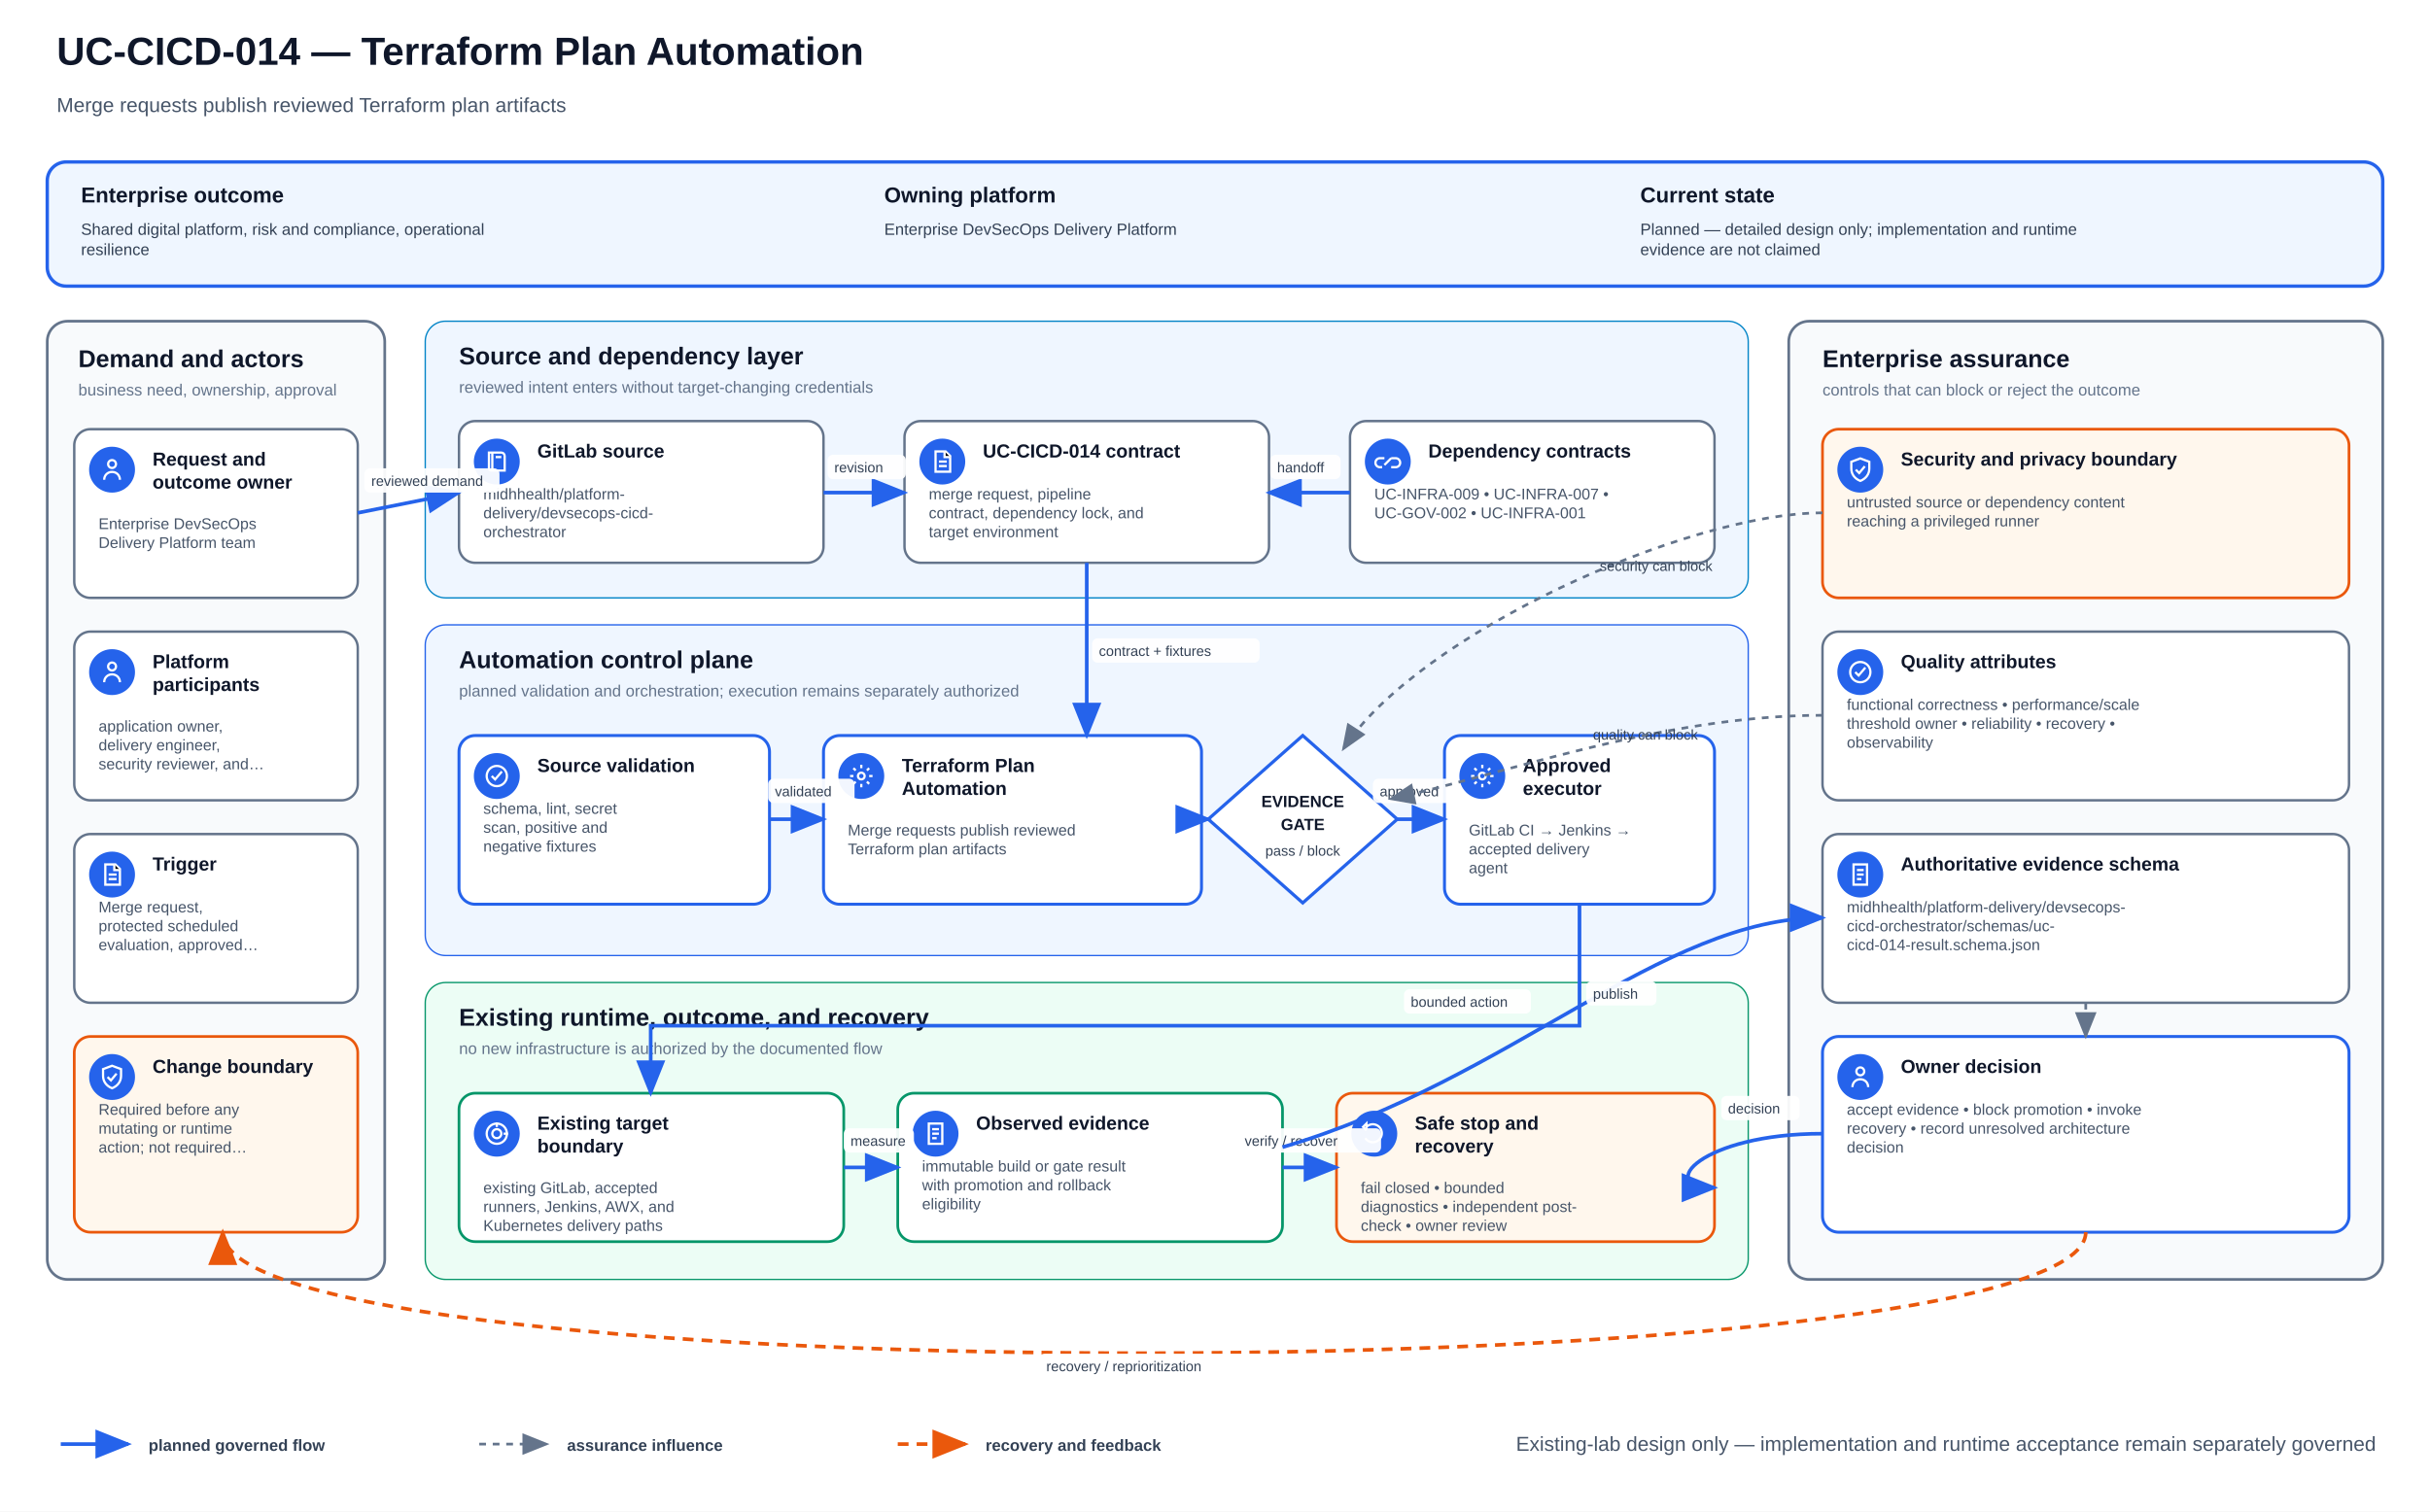
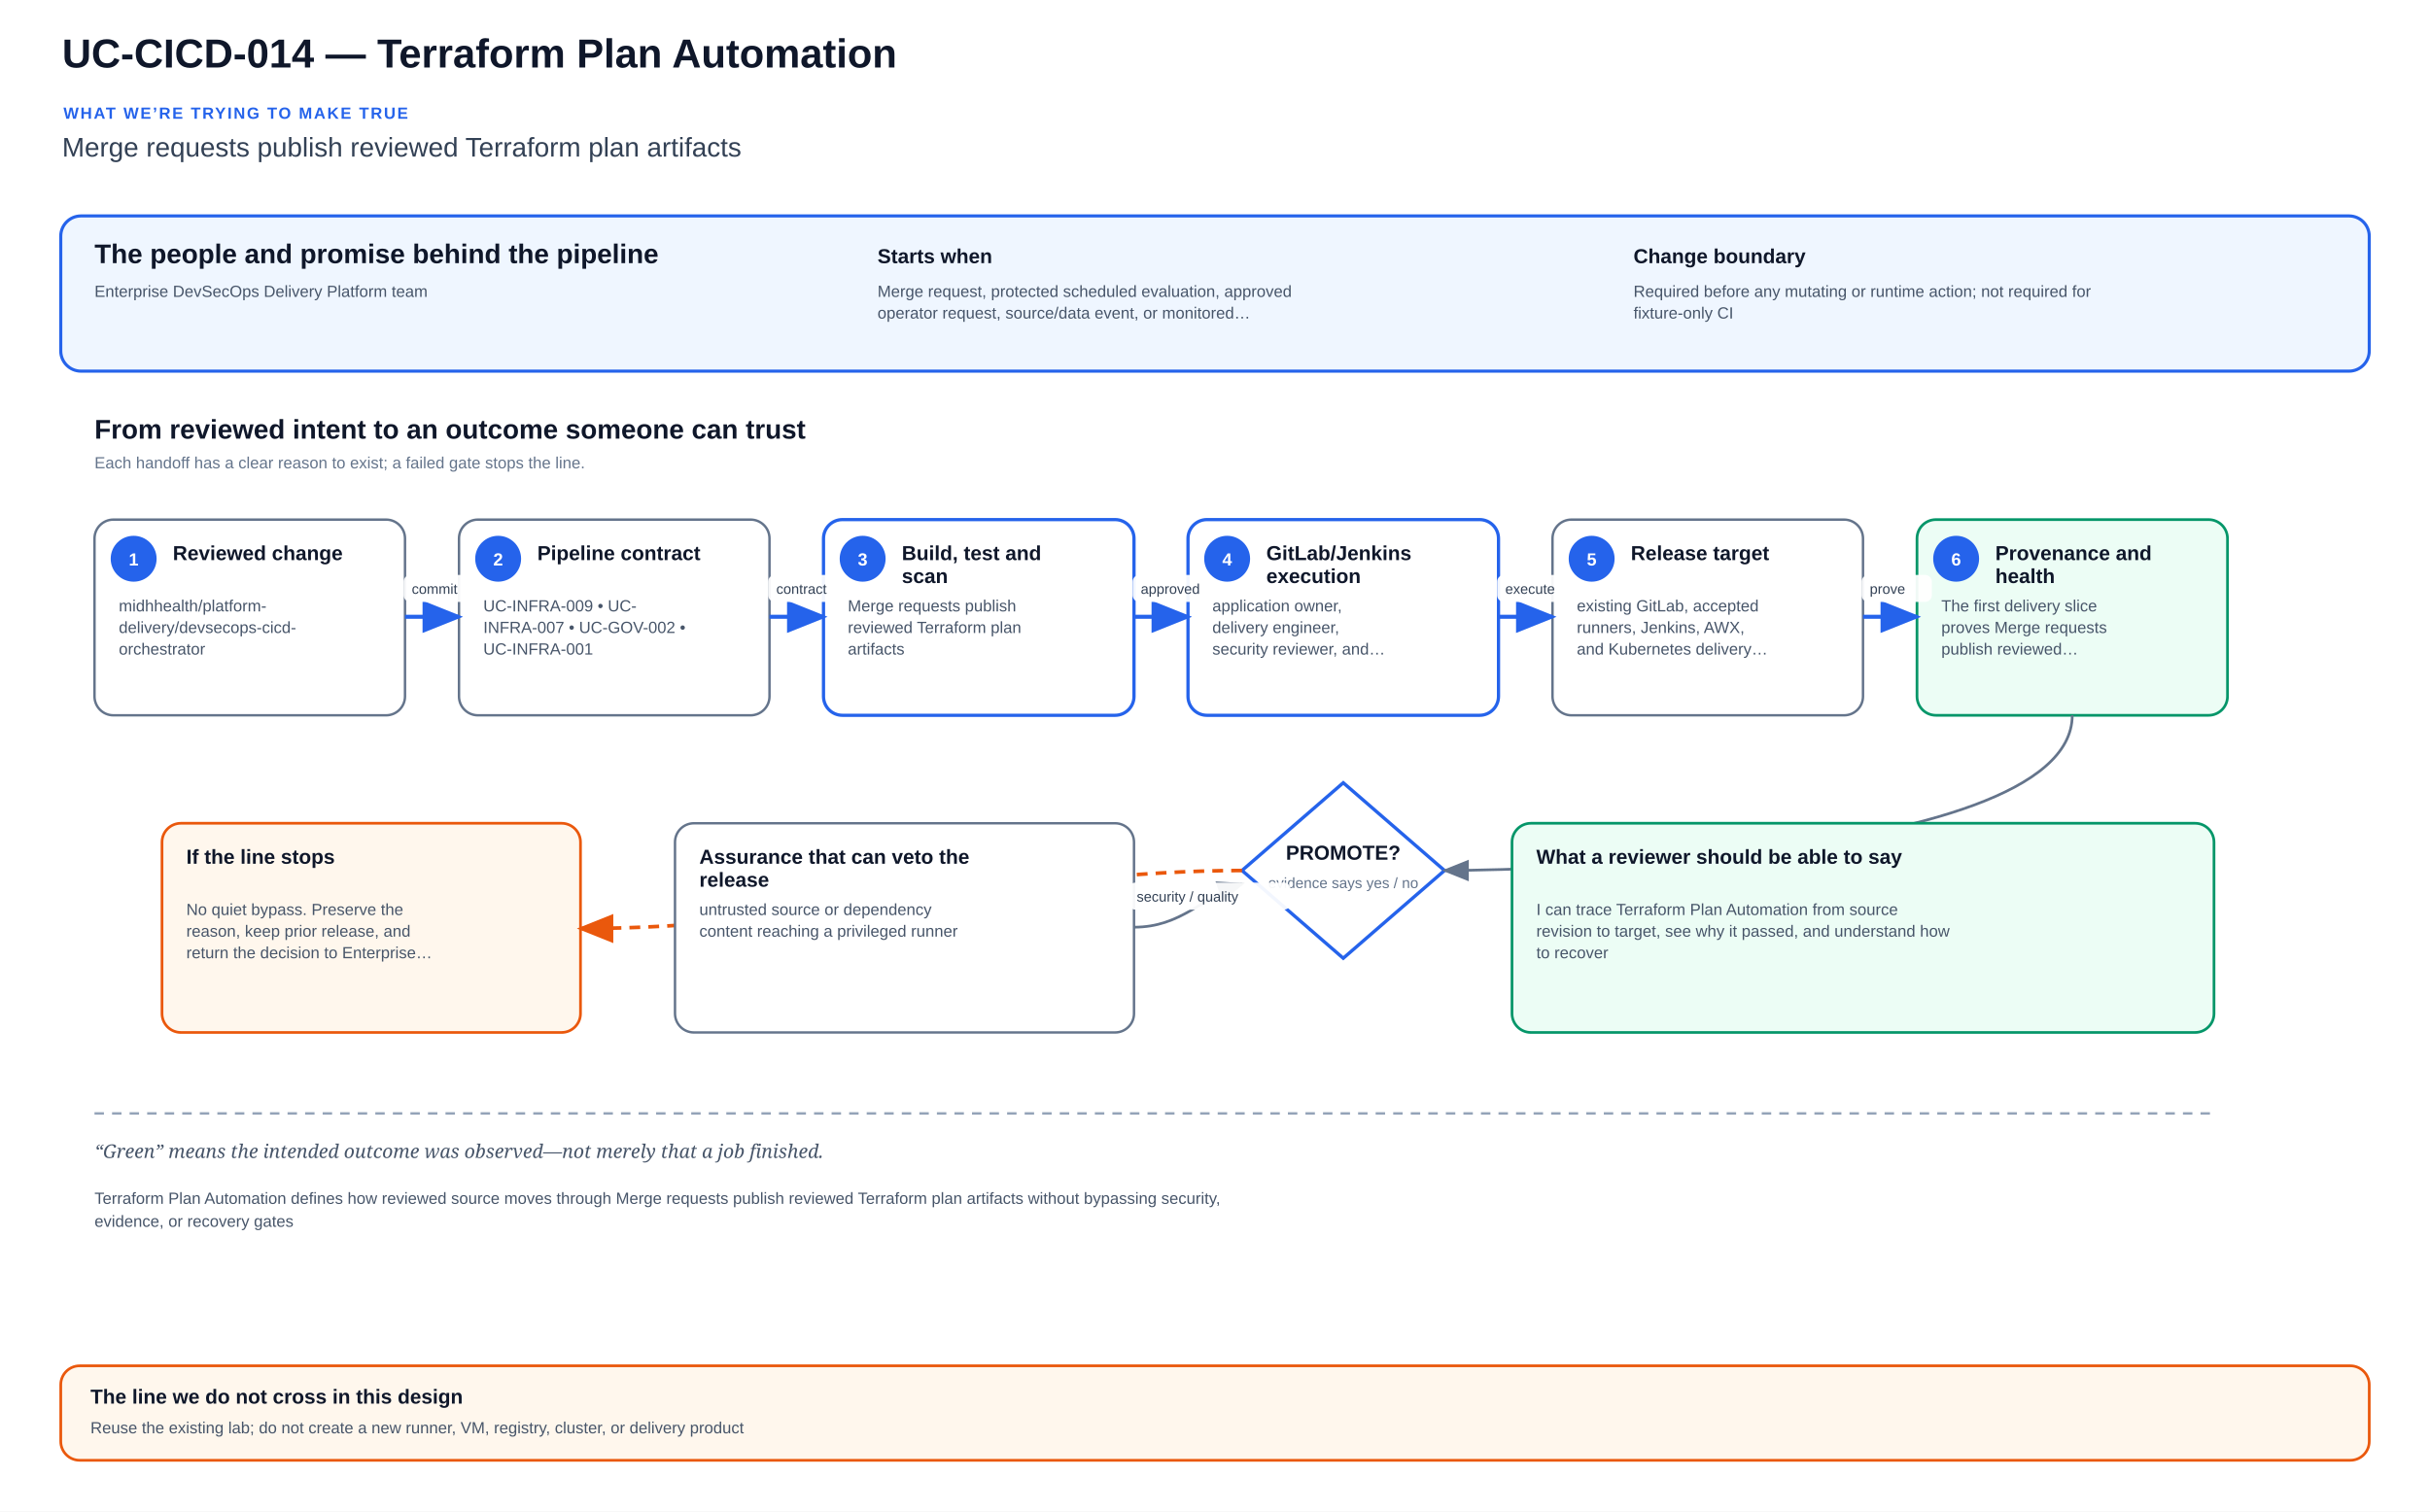
- <svg xmlns="http://www.w3.org/2000/svg" width="1800" height="1120" viewBox="0 0 1800 1120" role="img" aria-labelledby="title desc">
+ <svg xmlns="http://www.w3.org/2000/svg" width="1800" height="1120" viewBox="0 0 1800 1120" role="img" aria-labelledby="title desc" data-use-case="UC-CICD-014" data-archetype="delivery-pipeline">
  <defs>
    <style>
- .bg{fill:#fff}.context{fill:#eff6ff;stroke:#2563eb;stroke-width:2.5}.rail{fill:#f8fafc;stroke:#64748b;stroke-width:2}.layer{fill:#fff;stroke:#94a3b8;stroke-width:2}.sourceLayer{fill:#eff6ff;stroke:#0284c7}.controlLayer{fill:#eff6ff;stroke:#2563eb}.runtimeLayer{fill:#ecfdf5;stroke:#059669}.node{fill:#fff;stroke:#64748b;stroke-width:1.8}.controlNode{fill:#fff;stroke:#2563eb;stroke-width:2.2}.runtimeNode{fill:#fff;stroke:#059669;stroke-width:2}.riskNode{fill:#fff7ed;stroke:#ea580c;stroke-width:2}.iconBadge{fill:#2563eb}.mainTitle{font:700 29px Arial,sans-serif;fill:#0f172a}.subtitle{font:15px Arial,sans-serif;fill:#475569}.sectionTitle{font:700 18px Arial,sans-serif;fill:#0f172a}.sectionSub{font:12px Arial,sans-serif;fill:#64748b}.nodeTitle{font:700 14px Arial,sans-serif;fill:#0f172a}.nodeSub{font:11.5px Arial,sans-serif;fill:#475569}.contextTitle{font:700 16px Arial,sans-serif;fill:#0f172a}.contextText{font:12px Arial,sans-serif;fill:#334155}.edge{stroke:#2563eb;stroke-width:2.7;fill:none;marker-end:url(#arrow)}.dashed{stroke:#ea580c;stroke-dasharray:8 6;marker-end:url(#orangeArrow)}.assuranceEdge{stroke:#64748b;stroke-width:2;stroke-dasharray:5 5;fill:none;marker-end:url(#grayArrow)}.labelBg{fill:#fff;opacity:.94}.edgeLabel{font:10.5px Arial,sans-serif;fill:#334155}.decision{fill:#fff;stroke:#2563eb;stroke-width:2.4}.decisionText{font:700 12px Arial,sans-serif;fill:#0f172a}.legend{font:700 12px Arial,sans-serif;fill:#334155}
+ .bg{fill:#fff}.panel{fill:#f8fafc;stroke:#cbd5e1;stroke-width:2}.accentPanel{fill:#eff6ff;stroke:#2563eb;stroke-width:2.3}.card{fill:#fff;stroke:#64748b;stroke-width:1.8}.accentCard{fill:#fff;stroke:#2563eb;stroke-width:2.4}.goodCard{fill:#ecfdf5;stroke:#059669;stroke-width:2}.warnCard{fill:#fff7ed;stroke:#ea580c;stroke-width:2}.darkCard{fill:#0f172a;stroke:#0f172a;stroke-width:2}.mainTitle{font:700 30px Arial,sans-serif;fill:#0f172a}.kicker{font:700 12px Arial,sans-serif;fill:#2563eb;letter-spacing:1.2px}.quote{font:20px Arial,sans-serif;fill:#334155}.section{font:700 20px Arial,sans-serif;fill:#0f172a}.sectionSub{font:12px Arial,sans-serif;fill:#64748b}.cardTitle{font:700 15px Arial,sans-serif;fill:#0f172a}.body{font:12px Arial,sans-serif;fill:#475569}.inverseTitle{font:700 15px Arial,sans-serif;fill:#fff}.inverseBody{font:12px Arial,sans-serif;fill:#e2e8f0}.badge{fill:#2563eb}.badgeText{font:700 13px Arial,sans-serif;fill:#fff}.arrow{stroke:#2563eb;stroke-width:3;fill:none;marker-end:url(#arrow)}.thinArrow{stroke:#64748b;stroke-width:2;fill:none;marker-end:url(#grayArrow)}.feedback{stroke:#ea580c;stroke-width:2.7;stroke-dasharray:8 6;fill:none;marker-end:url(#orangeArrow)}.label{fill:#fff;opacity:.94}.edgeText{font:10.5px Arial,sans-serif;fill:#334155}.lane{fill:none;stroke:#94a3b8;stroke-width:1.8;stroke-dasharray:7 6}.decision{fill:#fff;stroke:#2563eb;stroke-width:2.5}.small{font:11px Arial,sans-serif;fill:#64748b}.note{font:italic 14px Georgia,serif;fill:#475569}.hub{fill:#2563eb;stroke:#2563eb;stroke-width:2}.hubTitle{font:700 18px Arial,sans-serif;fill:#fff}.hubBody{font:12px Arial,sans-serif;fill:#fff}.zone{fill:#eff6ff;stroke:#2563eb;stroke-width:2}.nodeCircle{fill:#fff;stroke:#2563eb;stroke-width:2.3}.nodeTitle{font:700 13px Arial,sans-serif;fill:#0f172a}.nodeBody{font:11px Arial,sans-serif;fill:#475569}
</style>
    <marker id="arrow" markerWidth="11" markerHeight="11" refX="9" refY="4" orient="auto">
-       <path d="M0,0 L0,8 L10,4 z" fill="#2563eb" />
+       <path d="M0 0L0 8L10 4z" fill="#2563eb" />
+     </marker>
+     <marker id="grayArrow" markerWidth="11" markerHeight="11" refX="9" refY="4" orient="auto">
+       <path d="M0 0L0 8L10 4z" fill="#64748b" />
    </marker>
    <marker id="orangeArrow" markerWidth="11" markerHeight="11" refX="9" refY="4" orient="auto">
-       <path d="M0,0 L0,8 L10,4 z" fill="#ea580c" />
+       <path d="M0 0L0 8L10 4z" fill="#ea580c" />
    </marker>
-     <marker id="grayArrow" markerWidth="11" markerHeight="11" refX="9" refY="4" orient="auto">
-       <path d="M0,0 L0,8 L10,4 z" fill="#64748b" />
-     </marker>
-     <symbol id="icon-person" viewBox="0 0 24 24">
-       <circle cx="12" cy="7" r="3.5" fill="none" stroke="#fff" stroke-width="2" />
-       <path d="M5 21c0-4 3-7 7-7s7 3 7 7" fill="none" stroke="#fff" stroke-width="2" />
-     </symbol>
-     <symbol id="icon-repo" viewBox="0 0 24 24">
-       <path d="M5 4h11a3 3 0 013 3v13H7a2 2 0 01-2-2V4z" fill="none" stroke="#fff" stroke-width="2" />
-       <path d="M8 4v16M11 8h5" stroke="#fff" stroke-width="2" />
-     </symbol>
-     <symbol id="icon-contract" viewBox="0 0 24 24">
-       <path d="M6 3h9l4 4v14H6z" fill="none" stroke="#fff" stroke-width="2" />
-       <path d="M14 3v5h5M9 12h7M9 16h7" stroke="#fff" stroke-width="2" />
-     </symbol>
-     <symbol id="icon-link" viewBox="0 0 24 24">
-       <path d="M9 15l6-6M7 17H5a4 4 0 010-8h4M15 9h4a4 4 0 010 8h-4" fill="none" stroke="#fff" stroke-width="2" />
-     </symbol>
-     <symbol id="icon-check" viewBox="0 0 24 24">
-       <circle cx="12" cy="12" r="9" fill="none" stroke="#fff" stroke-width="2" />
-       <path d="M7.5 12l3 3 6-7" fill="none" stroke="#fff" stroke-width="2" />
-     </symbol>
-     <symbol id="icon-gear" viewBox="0 0 24 24">
-       <circle cx="12" cy="12" r="3" fill="none" stroke="#fff" stroke-width="2" />
-       <path d="M12 2v3M12 19v3M2 12h3M19 12h3M5 5l2 2M17 17l2 2M19 5l-2 2M7 17l-2 2" stroke="#fff" stroke-width="2" />
-     </symbol>
-     <symbol id="icon-target" viewBox="0 0 24 24">
-       <circle cx="12" cy="12" r="9" fill="none" stroke="#fff" stroke-width="2" />
-       <circle cx="12" cy="12" r="4" fill="none" stroke="#fff" stroke-width="2" />
-       <path d="M12 2v4M22 12h-4" stroke="#fff" stroke-width="2" />
-     </symbol>
-     <symbol id="icon-evidence" viewBox="0 0 24 24">
-       <path d="M6 3h12v18H6z" fill="none" stroke="#fff" stroke-width="2" />
-       <path d="M9 8h6M9 12h6M9 16h4" stroke="#fff" stroke-width="2" />
-     </symbol>
-     <symbol id="icon-shield" viewBox="0 0 24 24">
-       <path d="M12 2l8 3v6c0 5-3 9-8 11-5-2-8-6-8-11V5z" fill="none" stroke="#fff" stroke-width="2" />
-       <path d="M8 12l3 3 5-6" fill="none" stroke="#fff" stroke-width="2" />
-     </symbol>
-     <symbol id="icon-recovery" viewBox="0 0 24 24">
-       <path d="M5 8V3l-3 3 3 3M5 6a8 8 0 11-1 10" fill="none" stroke="#fff" stroke-width="2" />
-     </symbol>
  </defs>
  <rect class="bg" width="1800" height="1120" />
-   <text class="mainTitle" x="42" y="48">
-     <tspan x="42" dy="0">UC-CICD-014 — Terraform Plan Automation</tspan>
+   <text class="mainTitle" x="46" y="50">
+     <tspan x="46" dy="0">UC-CICD-014 — Terraform Plan Automation</tspan>
  </text>
-   <text class="subtitle" x="42" y="83" text-anchor="start">
-     <tspan x="42" dy="0">Merge requests publish reviewed Terraform plan artifacts</tspan>
+   <text class="kicker" x="47" y="88">WHAT WE’RE TRYING TO MAKE TRUE</text>
+   <text class="quote" x="46" y="116" text-anchor="start">
+     <tspan x="46" dy="0">Merge requests publish reviewed Terraform plan artifacts</tspan>
  </text>
-   <rect class="context" x="35" y="120" width="1730" height="92" rx="14" />
-   <text class="contextTitle" x="60" y="150">Enterprise outcome</text>
-   <text class="contextText" x="60" y="174" text-anchor="start">
-     <tspan x="60" dy="0">Shared digital platform, risk and compliance, operational</tspan>
-     <tspan x="60" dy="15">resilience</tspan>
+   <rect class="accentPanel" x="45" y="160" width="1710" height="115" rx="15" />
+   <text class="section" x="70" y="195">The people and promise behind the pipeline</text>
+   <text class="body" x="70" y="220" text-anchor="start">
+     <tspan x="70" dy="0">Enterprise DevSecOps Delivery Platform team</tspan>
  </text>
-   <text class="contextTitle" x="655" y="150">Owning platform</text>
-   <text class="contextText" x="655" y="174" text-anchor="start">
-     <tspan x="655" dy="0">Enterprise DevSecOps Delivery Platform</tspan>
+   <text class="cardTitle" x="650" y="195" text-anchor="start">
+     <tspan x="650" dy="0">Starts when</tspan>
  </text>
-   <text class="contextTitle" x="1215" y="150">Current state</text>
-   <text class="contextText" x="1215" y="174" text-anchor="start">
-     <tspan x="1215" dy="0">Planned — detailed design only; implementation and runtime</tspan>
-     <tspan x="1215" dy="15">evidence are not claimed</tspan>
+   <text class="body" x="650" y="220" text-anchor="start">
+     <tspan x="650" dy="0">Merge request, protected scheduled evaluation, approved</tspan>
+     <tspan x="650" dy="16">operator request, source/data event, or monitored…</tspan>
  </text>
-   <rect class="rail" x="35" y="238" width="250" height="710" rx="15" />
-   <text class="sectionTitle" x="58" y="272">Demand and actors</text>
-   <text class="sectionSub" x="58" y="293">business need, ownership, approval</text>
-   <rect class="node" x="55" y="318" width="210" height="125" rx="12" />
-   <circle class="iconBadge" cx="83" cy="348" r="17" />
-   <use href="#icon-person" x="73" y="338" width="20" height="20" />
-   <text class="nodeTitle" x="113" y="345">
-     <tspan x="113" dy="0">Request and</tspan>
-     <tspan x="113" dy="17">outcome owner</tspan>
+   <text class="cardTitle" x="1210" y="195" text-anchor="start">
+     <tspan x="1210" dy="0">Change boundary</tspan>
  </text>
-   <text class="nodeSub" x="73" y="392" text-anchor="start">
-     <tspan x="73" dy="0">Enterprise DevSecOps</tspan>
-     <tspan x="73" dy="14">Delivery Platform team</tspan>
+   <text class="body" x="1210" y="220" text-anchor="start">
+     <tspan x="1210" dy="0">Required before any mutating or runtime action; not required for</tspan>
+     <tspan x="1210" dy="16">fixture-only CI</tspan>
  </text>
-   <rect class="node" x="55" y="468" width="210" height="125" rx="12" />
-   <circle class="iconBadge" cx="83" cy="498" r="17" />
-   <use href="#icon-person" x="73" y="488" width="20" height="20" />
-   <text class="nodeTitle" x="113" y="495">
-     <tspan x="113" dy="0">Platform</tspan>
-     <tspan x="113" dy="17">participants</tspan>
+   <text class="section" x="70" y="325">From reviewed intent to an outcome someone can trust</text>
+   <text class="sectionSub" x="70" y="347">Each handoff has a clear reason to exist; a failed gate stops the line.</text>
+   <rect class="card" x="70" y="385" width="230" height="145" rx="14" />
+   <circle class="badge" cx="99" cy="414" r="17" />
+   <text class="badgeText" x="99" y="419" text-anchor="middle">1</text>
+   <text class="cardTitle" x="128" y="415" text-anchor="start">
+     <tspan x="128" dy="0">Reviewed change</tspan>
  </text>
-   <text class="nodeSub" x="73" y="542" text-anchor="start">
-     <tspan x="73" dy="0">application owner,</tspan>
-     <tspan x="73" dy="14">delivery engineer,</tspan>
-     <tspan x="73" dy="14">security reviewer, and…</tspan>
+   <text class="body" x="88" y="453" text-anchor="start">
+     <tspan x="88" dy="0">midhhealth/platform-</tspan>
+     <tspan x="88" dy="16">delivery/devsecops-cicd-</tspan>
+     <tspan x="88" dy="16">orchestrator</tspan>
  </text>
-   <rect class="node" x="55" y="618" width="210" height="125" rx="12" />
-   <circle class="iconBadge" cx="83" cy="648" r="17" />
-   <use href="#icon-contract" x="73" y="638" width="20" height="20" />
-   <text class="nodeTitle" x="113" y="645">
-     <tspan x="113" dy="0">Trigger</tspan>
+   <rect class="card" x="340" y="385" width="230" height="145" rx="14" />
+   <circle class="badge" cx="369" cy="414" r="17" />
+   <text class="badgeText" x="369" y="419" text-anchor="middle">2</text>
+   <text class="cardTitle" x="398" y="415" text-anchor="start">
+     <tspan x="398" dy="0">Pipeline contract</tspan>
  </text>
-   <text class="nodeSub" x="73" y="676" text-anchor="start">
-     <tspan x="73" dy="0">Merge request,</tspan>
-     <tspan x="73" dy="14">protected scheduled</tspan>
-     <tspan x="73" dy="14">evaluation, approved…</tspan>
+   <text class="body" x="358" y="453" text-anchor="start">
+     <tspan x="358" dy="0">UC-INFRA-009 • UC-</tspan>
+     <tspan x="358" dy="16">INFRA-007 • UC-GOV-002 •</tspan>
+     <tspan x="358" dy="16">UC-INFRA-001</tspan>
  </text>
-   <rect class="riskNode" x="55" y="768" width="210" height="145" rx="12" />
-   <circle class="iconBadge" cx="83" cy="798" r="17" />
-   <use href="#icon-shield" x="73" y="788" width="20" height="20" />
-   <text class="nodeTitle" x="113" y="795">
-     <tspan x="113" dy="0">Change boundary</tspan>
+   <rect class="accentCard" x="610" y="385" width="230" height="145" rx="14" />
+   <circle class="badge" cx="639" cy="414" r="17" />
+   <text class="badgeText" x="639" y="419" text-anchor="middle">3</text>
+   <text class="cardTitle" x="668" y="415" text-anchor="start">
+     <tspan x="668" dy="0">Build, test and</tspan>
+     <tspan x="668" dy="17">scan</tspan>
  </text>
-   <text class="nodeSub" x="73" y="826" text-anchor="start">
-     <tspan x="73" dy="0">Required before any</tspan>
-     <tspan x="73" dy="14">mutating or runtime</tspan>
-     <tspan x="73" dy="14">action; not required…</tspan>
+   <text class="body" x="628" y="453" text-anchor="start">
+     <tspan x="628" dy="0">Merge requests publish</tspan>
+     <tspan x="628" dy="16">reviewed Terraform plan</tspan>
+     <tspan x="628" dy="16">artifacts</tspan>
  </text>
-   <rect class="sourceLayer" x="315" y="238" width="980" height="205" rx="15" />
-   <text class="sectionTitle" x="340" y="270">Source and dependency layer</text>
-   <text class="sectionSub" x="340" y="291">reviewed intent enters without target-changing credentials</text>
-   <rect class="node" x="340" y="312" width="270" height="105" rx="12" />
-   <circle class="iconBadge" cx="368" cy="342" r="17" />
-   <use href="#icon-repo" x="358" y="332" width="20" height="20" />
-   <text class="nodeTitle" x="398" y="339">
-     <tspan x="398" dy="0">GitLab source</tspan>
+   <rect class="accentCard" x="880" y="385" width="230" height="145" rx="14" />
+   <circle class="badge" cx="909" cy="414" r="17" />
+   <text class="badgeText" x="909" y="419" text-anchor="middle">4</text>
+   <text class="cardTitle" x="938" y="415" text-anchor="start">
+     <tspan x="938" dy="0">GitLab/Jenkins</tspan>
+     <tspan x="938" dy="17">execution</tspan>
  </text>
-   <text class="nodeSub" x="358" y="370" text-anchor="start">
-     <tspan x="358" dy="0">midhhealth/platform-</tspan>
-     <tspan x="358" dy="14">delivery/devsecops-cicd-</tspan>
-     <tspan x="358" dy="14">orchestrator</tspan>
+   <text class="body" x="898" y="453" text-anchor="start">
+     <tspan x="898" dy="0">application owner,</tspan>
+     <tspan x="898" dy="16">delivery engineer,</tspan>
+     <tspan x="898" dy="16">security reviewer, and…</tspan>
  </text>
-   <rect class="node" x="670" y="312" width="270" height="105" rx="12" />
-   <circle class="iconBadge" cx="698" cy="342" r="17" />
-   <use href="#icon-contract" x="688" y="332" width="20" height="20" />
-   <text class="nodeTitle" x="728" y="339">
-     <tspan x="728" dy="0">UC-CICD-014 contract</tspan>
+   <rect class="card" x="1150" y="385" width="230" height="145" rx="14" />
+   <circle class="badge" cx="1179" cy="414" r="17" />
+   <text class="badgeText" x="1179" y="419" text-anchor="middle">5</text>
+   <text class="cardTitle" x="1208" y="415" text-anchor="start">
+     <tspan x="1208" dy="0">Release target</tspan>
  </text>
-   <text class="nodeSub" x="688" y="370" text-anchor="start">
-     <tspan x="688" dy="0">merge request, pipeline</tspan>
-     <tspan x="688" dy="14">contract, dependency lock, and</tspan>
-     <tspan x="688" dy="14">target environment</tspan>
+   <text class="body" x="1168" y="453" text-anchor="start">
+     <tspan x="1168" dy="0">existing GitLab, accepted</tspan>
+     <tspan x="1168" dy="16">runners, Jenkins, AWX,</tspan>
+     <tspan x="1168" dy="16">and Kubernetes delivery…</tspan>
  </text>
-   <rect class="node" x="1000" y="312" width="270" height="105" rx="12" />
-   <circle class="iconBadge" cx="1028" cy="342" r="17" />
-   <use href="#icon-link" x="1018" y="332" width="20" height="20" />
-   <text class="nodeTitle" x="1058" y="339">
-     <tspan x="1058" dy="0">Dependency contracts</tspan>
+   <rect class="goodCard" x="1420" y="385" width="230" height="145" rx="14" />
+   <circle class="badge" cx="1449" cy="414" r="17" />
+   <text class="badgeText" x="1449" y="419" text-anchor="middle">6</text>
+   <text class="cardTitle" x="1478" y="415" text-anchor="start">
+     <tspan x="1478" dy="0">Provenance and</tspan>
+     <tspan x="1478" dy="17">health</tspan>
  </text>
-   <text class="nodeSub" x="1018" y="370" text-anchor="start">
-     <tspan x="1018" dy="0">UC-INFRA-009 • UC-INFRA-007 •</tspan>
-     <tspan x="1018" dy="14">UC-GOV-002 • UC-INFRA-001</tspan>
+   <text class="body" x="1438" y="453" text-anchor="start">
+     <tspan x="1438" dy="0">The first delivery slice</tspan>
+     <tspan x="1438" dy="16">proves Merge requests</tspan>
+     <tspan x="1438" dy="16">publish reviewed…</tspan>
  </text>
-   <rect class="controlLayer" x="315" y="463" width="980" height="245" rx="15" />
-   <text class="sectionTitle" x="340" y="495">Automation control plane</text>
-   <text class="sectionSub" x="340" y="516">planned validation and orchestration; execution remains separately authorized</text>
-   <rect class="controlNode" x="340" y="545" width="230" height="125" rx="12" />
-   <circle class="iconBadge" cx="368" cy="575" r="17" />
-   <use href="#icon-check" x="358" y="565" width="20" height="20" />
-   <text class="nodeTitle" x="398" y="572">
-     <tspan x="398" dy="0">Source validation</tspan>
+   <path class="arrow" d="M300 457 L340 457" />
+   <rect class="label" x="299" y="426" width="52" height="20" rx="5" />
+   <text class="edgeText" x="305" y="440">commit</text>
+   <path class="arrow" d="M570 457 L610 457" />
+   <rect class="label" x="569" y="426" width="60" height="20" rx="5" />
+   <text class="edgeText" x="575" y="440">contract</text>
+   <path class="arrow" d="M840 457 L880 457" />
+   <rect class="label" x="839" y="426" width="60" height="20" rx="5" />
+   <text class="edgeText" x="845" y="440">approved</text>
+   <path class="arrow" d="M1110 457 L1150 457" />
+   <rect class="label" x="1109" y="426" width="54" height="20" rx="5" />
+   <text class="edgeText" x="1115" y="440">execute</text>
+   <path class="arrow" d="M1380 457 L1420 457" />
+   <rect class="label" x="1379" y="426" width="52" height="20" rx="5" />
+   <text class="edgeText" x="1385" y="440">prove</text>
+   <polygon class="decision" points="995,580 1070,645 995,710 920,645" />
+   <text class="cardTitle" x="995" y="637" text-anchor="middle">PROMOTE?</text>
+   <text class="small" x="995" y="658" text-anchor="middle">evidence says yes / no</text>
+   <path class="thinArrow" d="M1535 530 C1535 645 1070 645 1070 645" />
+   <rect class="label" x="1374" y="614" width="60" height="20" rx="5" />
+   <text class="edgeText" x="1380" y="628">evidence</text>
+   <rect class="warnCard" x="120" y="610" width="310" height="155" rx="14" />
+   <text class="cardTitle" x="138" y="640" text-anchor="start">
+     <tspan x="138" dy="0">If the line stops</tspan>
  </text>
-   <text class="nodeSub" x="358" y="603" text-anchor="start">
-     <tspan x="358" dy="0">schema, lint, secret</tspan>
-     <tspan x="358" dy="14">scan, positive and</tspan>
-     <tspan x="358" dy="14">negative fixtures</tspan>
+   <text class="body" x="138" y="678" text-anchor="start">
+     <tspan x="138" dy="0">No quiet bypass. Preserve the</tspan>
+     <tspan x="138" dy="16">reason, keep prior release, and</tspan>
+     <tspan x="138" dy="16">return the decision to Enterprise…</tspan>
  </text>
-   <rect class="controlNode" x="610" y="545" width="280" height="125" rx="12" />
-   <circle class="iconBadge" cx="638" cy="575" r="17" />
-   <use href="#icon-gear" x="628" y="565" width="20" height="20" />
-   <text class="nodeTitle" x="668" y="572">
-     <tspan x="668" dy="0">Terraform Plan</tspan>
-     <tspan x="668" dy="17">Automation</tspan>
+   <path class="feedback" d="M920 645 C760 645 600 688 430 688" />
+   <rect class="label" x="729" y="656" width="52" height="20" rx="5" />
+   <text class="edgeText" x="735" y="670">block</text>
+   <rect class="card" x="500" y="610" width="340" height="155" rx="14" />
+   <text class="cardTitle" x="518" y="640" text-anchor="start">
+     <tspan x="518" dy="0">Assurance that can veto the</tspan>
+     <tspan x="518" dy="17">release</tspan>
  </text>
-   <text class="nodeSub" x="628" y="619" text-anchor="start">
-     <tspan x="628" dy="0">Merge requests publish reviewed</tspan>
-     <tspan x="628" dy="14">Terraform plan artifacts</tspan>
+   <text class="body" x="518" y="678" text-anchor="start">
+     <tspan x="518" dy="0">untrusted source or dependency</tspan>
+     <tspan x="518" dy="16">content reaching a privileged runner</tspan>
  </text>
-   <polygon class="decision" points="965,545 1035,607 965,669 895,607" />
-   <text class="decisionText" x="965" y="598" text-anchor="middle">EVIDENCE</text>
-   <text class="decisionText" x="965" y="615" text-anchor="middle">GATE</text>
-   <text class="edgeLabel" x="965" y="634" text-anchor="middle">pass / block</text>
-   <rect class="controlNode" x="1070" y="545" width="200" height="125" rx="12" />
-   <circle class="iconBadge" cx="1098" cy="575" r="17" />
-   <use href="#icon-gear" x="1088" y="565" width="20" height="20" />
-   <text class="nodeTitle" x="1128" y="572">
-     <tspan x="1128" dy="0">Approved</tspan>
-     <tspan x="1128" dy="17">executor</tspan>
+   <path class="thinArrow" d="M840 687 C875 687 890 665 920 655" />
+   <rect class="label" x="836" y="654" width="120" height="20" rx="5" />
+   <text class="edgeText" x="842" y="668">security / quality</text>
+   <rect class="goodCard" x="1120" y="610" width="520" height="155" rx="14" />
+   <text class="cardTitle" x="1138" y="640" text-anchor="start">
+     <tspan x="1138" dy="0">What a reviewer should be able to say</tspan>
  </text>
-   <text class="nodeSub" x="1088" y="619" text-anchor="start">
-     <tspan x="1088" dy="0">GitLab CI → Jenkins →</tspan>
-     <tspan x="1088" dy="14">accepted delivery</tspan>
-     <tspan x="1088" dy="14">agent</tspan>
+   <text class="body" x="1138" y="678" text-anchor="start">
+     <tspan x="1138" dy="0">I can trace Terraform Plan Automation from source</tspan>
+     <tspan x="1138" dy="16">revision to target, see why it passed, and understand how</tspan>
+     <tspan x="1138" dy="16">to recover</tspan>
  </text>
-   <rect class="runtimeLayer" x="315" y="728" width="980" height="220" rx="15" />
-   <text class="sectionTitle" x="340" y="760">Existing runtime, outcome, and recovery</text>
-   <text class="sectionSub" x="340" y="781">no new infrastructure is authorized by the documented flow</text>
-   <rect class="runtimeNode" x="340" y="810" width="285" height="110" rx="12" />
-   <circle class="iconBadge" cx="368" cy="840" r="17" />
-   <use href="#icon-target" x="358" y="830" width="20" height="20" />
-   <text class="nodeTitle" x="398" y="837">
-     <tspan x="398" dy="0">Existing target</tspan>
-     <tspan x="398" dy="17">boundary</tspan>
+   <path class="lane" d="M70 825 H1640" />
+   <text class="note" x="70" y="858">“Green” means the intended outcome was observed—not merely that a job finished.</text>
+   <text class="body" x="70" y="892" text-anchor="start">
+     <tspan x="70" dy="0">Terraform Plan Automation defines how reviewed source moves through Merge requests publish reviewed Terraform plan artifacts without bypassing security,</tspan>
+     <tspan x="70" dy="17">evidence, or recovery gates</tspan>
  </text>
-   <text class="nodeSub" x="358" y="884" text-anchor="start">
-     <tspan x="358" dy="0">existing GitLab, accepted</tspan>
-     <tspan x="358" dy="14">runners, Jenkins, AWX, and</tspan>
-     <tspan x="358" dy="14">Kubernetes delivery paths</tspan>
+   <rect class="warnCard" x="45" y="1012" width="1710" height="70" rx="14" />
+   <text class="cardTitle" x="67" y="1040">The line we do not cross in this design</text>
+   <text class="body" x="67" y="1062" text-anchor="start">
+     <tspan x="67" dy="0">Reuse the existing lab; do not create a new runner, VM, registry, cluster, or delivery product</tspan>
  </text>
-   <rect class="runtimeNode" x="665" y="810" width="285" height="110" rx="12" />
-   <circle class="iconBadge" cx="693" cy="840" r="17" />
-   <use href="#icon-evidence" x="683" y="830" width="20" height="20" />
-   <text class="nodeTitle" x="723" y="837">
-     <tspan x="723" dy="0">Observed evidence</tspan>
-   </text>
-   <text class="nodeSub" x="683" y="868" text-anchor="start">
-     <tspan x="683" dy="0">immutable build or gate result</tspan>
-     <tspan x="683" dy="14">with promotion and rollback</tspan>
-     <tspan x="683" dy="14">eligibility</tspan>
-   </text>
-   <rect class="riskNode" x="990" y="810" width="280" height="110" rx="12" />
-   <circle class="iconBadge" cx="1018" cy="840" r="17" />
-   <use href="#icon-recovery" x="1008" y="830" width="20" height="20" />
-   <text class="nodeTitle" x="1048" y="837">
-     <tspan x="1048" dy="0">Safe stop and</tspan>
-     <tspan x="1048" dy="17">recovery</tspan>
-   </text>
-   <text class="nodeSub" x="1008" y="884" text-anchor="start">
-     <tspan x="1008" dy="0">fail closed • bounded</tspan>
-     <tspan x="1008" dy="14">diagnostics • independent post-</tspan>
-     <tspan x="1008" dy="14">check • owner review</tspan>
-   </text>
-   <rect class="rail" x="1325" y="238" width="440" height="710" rx="15" />
-   <text class="sectionTitle" x="1350" y="272">Enterprise assurance</text>
-   <text class="sectionSub" x="1350" y="293">controls that can block or reject the outcome</text>
-   <rect class="riskNode" x="1350" y="318" width="390" height="125" rx="12" />
-   <circle class="iconBadge" cx="1378" cy="348" r="17" />
-   <use href="#icon-shield" x="1368" y="338" width="20" height="20" />
-   <text class="nodeTitle" x="1408" y="345">
-     <tspan x="1408" dy="0">Security and privacy boundary</tspan>
-   </text>
-   <text class="nodeSub" x="1368" y="376" text-anchor="start">
-     <tspan x="1368" dy="0">untrusted source or dependency content</tspan>
-     <tspan x="1368" dy="14">reaching a privileged runner</tspan>
-   </text>
-   <rect class="node" x="1350" y="468" width="390" height="125" rx="12" />
-   <circle class="iconBadge" cx="1378" cy="498" r="17" />
-   <use href="#icon-check" x="1368" y="488" width="20" height="20" />
-   <text class="nodeTitle" x="1408" y="495">
-     <tspan x="1408" dy="0">Quality attributes</tspan>
-   </text>
-   <text class="nodeSub" x="1368" y="526" text-anchor="start">
-     <tspan x="1368" dy="0">functional correctness • performance/scale</tspan>
-     <tspan x="1368" dy="14">threshold owner • reliability • recovery •</tspan>
-     <tspan x="1368" dy="14">observability</tspan>
-   </text>
-   <rect class="node" x="1350" y="618" width="390" height="125" rx="12" />
-   <circle class="iconBadge" cx="1378" cy="648" r="17" />
-   <use href="#icon-evidence" x="1368" y="638" width="20" height="20" />
-   <text class="nodeTitle" x="1408" y="645">
-     <tspan x="1408" dy="0">Authoritative evidence schema</tspan>
-   </text>
-   <text class="nodeSub" x="1368" y="676" text-anchor="start">
-     <tspan x="1368" dy="0">midhhealth/platform-delivery/devsecops-</tspan>
-     <tspan x="1368" dy="14">cicd-orchestrator/schemas/uc-</tspan>
-     <tspan x="1368" dy="14">cicd-014-result.schema.json</tspan>
-   </text>
-   <rect class="controlNode" x="1350" y="768" width="390" height="145" rx="12" />
-   <circle class="iconBadge" cx="1378" cy="798" r="17" />
-   <use href="#icon-person" x="1368" y="788" width="20" height="20" />
-   <text class="nodeTitle" x="1408" y="795">
-     <tspan x="1408" dy="0">Owner decision</tspan>
-   </text>
-   <text class="nodeSub" x="1368" y="826" text-anchor="start">
-     <tspan x="1368" dy="0">accept evidence • block promotion • invoke</tspan>
-     <tspan x="1368" dy="14">recovery • record unresolved architecture</tspan>
-     <tspan x="1368" dy="14">decision</tspan>
-   </text>
-   <path class="edge" d="M265 380 L340 365" />
-   <rect class="labelBg" x="270" y="347" width="100" height="18" rx="4" />
-   <text class="edgeLabel" x="275" y="360">reviewed demand</text>
-   <path class="edge" d="M610 365 L670 365" />
-   <rect class="labelBg" x="613" y="337" width="58" height="18" rx="4" />
-   <text class="edgeLabel" x="618" y="350">revision</text>
-   <path class="edge" d="M1000 365 L940 365" />
-   <rect class="labelBg" x="941" y="337" width="52" height="18" rx="4" />
-   <text class="edgeLabel" x="946" y="350">handoff</text>
-   <path class="edge" d="M805 417 L805 545" />
-   <rect class="labelBg" x="809" y="473" width="124" height="18" rx="4" />
-   <text class="edgeLabel" x="814" y="486">contract + fixtures</text>
-   <path class="edge" d="M570 607 L610 607" />
-   <rect class="labelBg" x="569" y="577" width="64" height="18" rx="4" />
-   <text class="edgeLabel" x="574" y="590">validated</text>
-   <path class="edge" d="M890 607 L895 607" />
-   <path class="edge" d="M1035 607 L1070 607" />
-   <rect class="labelBg" x="1017" y="577" width="58" height="18" rx="4" />
-   <text class="edgeLabel" x="1022" y="590">approved</text>
-   <path class="edge" d="M1170 670 L1170 760 L482 760 L482 810" />
-   <rect class="labelBg" x="1040" y="733" width="94" height="18" rx="4" />
-   <text class="edgeLabel" x="1045" y="746">bounded action</text>
-   <path class="edge" d="M625 865 L665 865" />
-   <rect class="labelBg" x="625" y="836" width="52" height="18" rx="4" />
-   <text class="edgeLabel" x="630" y="849">measure</text>
-   <path class="edge" d="M950 865 L990 865" />
-   <rect class="labelBg" x="917" y="836" width="106" height="18" rx="4" />
-   <text class="edgeLabel" x="922" y="849">verify / recover</text>
-   <path class="assuranceEdge" d="M1350 380 C1250 380 1050 470 995 555" />
-   <text class="edgeLabel" x="1185" y="423">security can block</text>
-   <path class="assuranceEdge" d="M1350 530 C1230 530 1110 575 1030 592" />
-   <text class="edgeLabel" x="1180" y="548">quality can block</text>
-   <path class="edge" d="M950 850 C1120 800 1230 680 1350 680" />
-   <rect class="labelBg" x="1175" y="727" width="52" height="18" rx="4" />
-   <text class="edgeLabel" x="1180" y="740">publish</text>
-   <path class="assuranceEdge" d="M1545 743 L1545 768" />
-   <path class="edge" d="M1350 840 C1260 840 1225 880 1270 880" />
-   <rect class="labelBg" x="1275" y="812" width="58" height="18" rx="4" />
-   <text class="edgeLabel" x="1280" y="825">decision</text>
-   <path class="edge dashed" d="M1545 913 C1545 1030 165 1035 165 913" />
-   <rect class="labelBg" x="770" y="1003" width="172" height="18" rx="4" />
-   <text class="edgeLabel" x="775" y="1016">recovery / reprioritization</text>
-   <line x1="45" y1="1070" x2="95" y2="1070" class="edge" />
-   <text class="legend" x="110" y="1075">planned governed flow</text>
-   <line x1="355" y1="1070" x2="405" y2="1070" class="assuranceEdge" />
-   <text class="legend" x="420" y="1075">assurance influence</text>
-   <line x1="665" y1="1070" x2="715" y2="1070" class="edge dashed" />
-   <text class="legend" x="730" y="1075">recovery and feedback</text>
-   <text class="subtitle" x="1760" y="1075" text-anchor="end">Existing-lab design only — implementation and runtime acceptance remain separately governed</text>
</svg>
